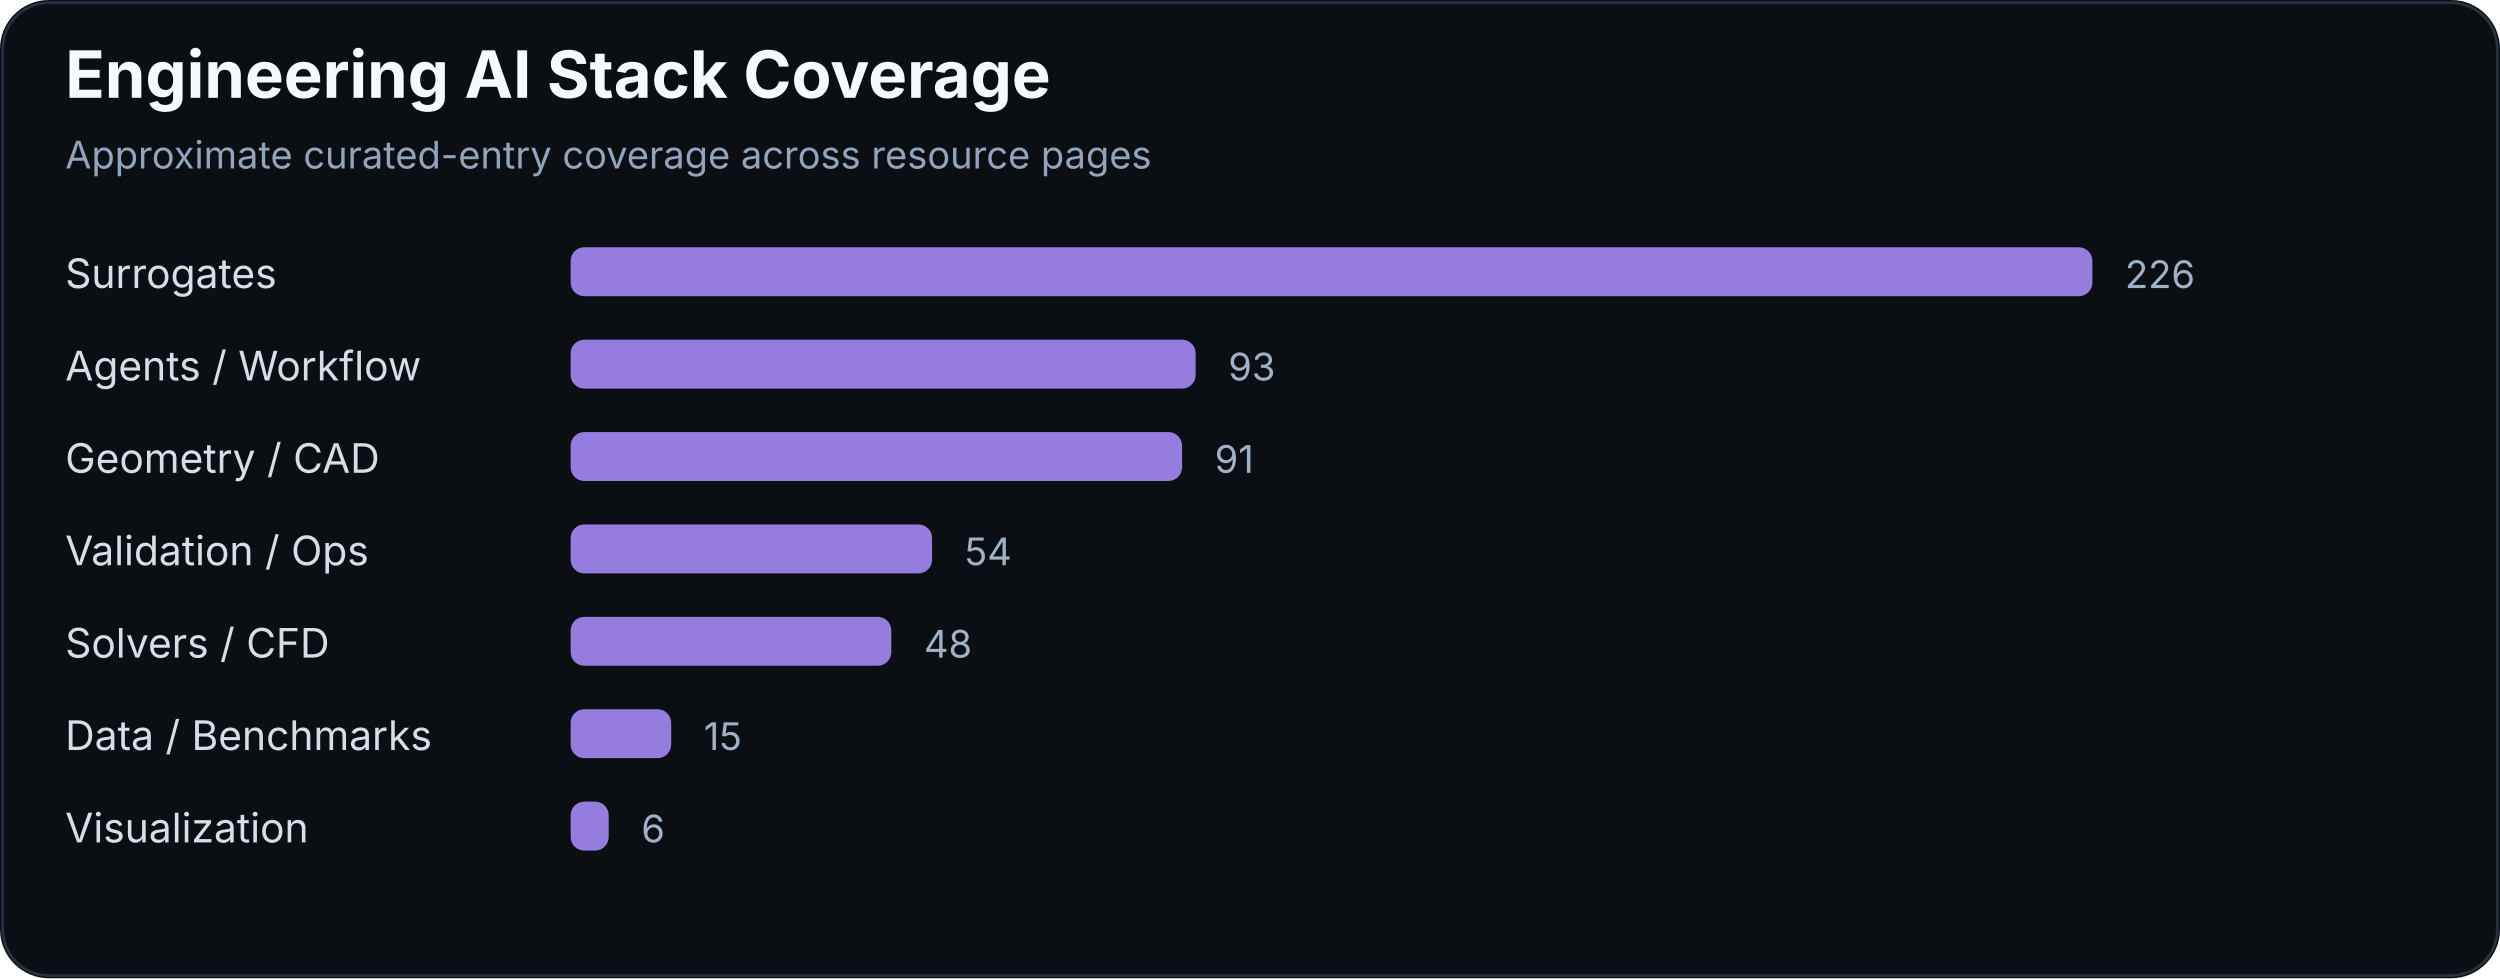
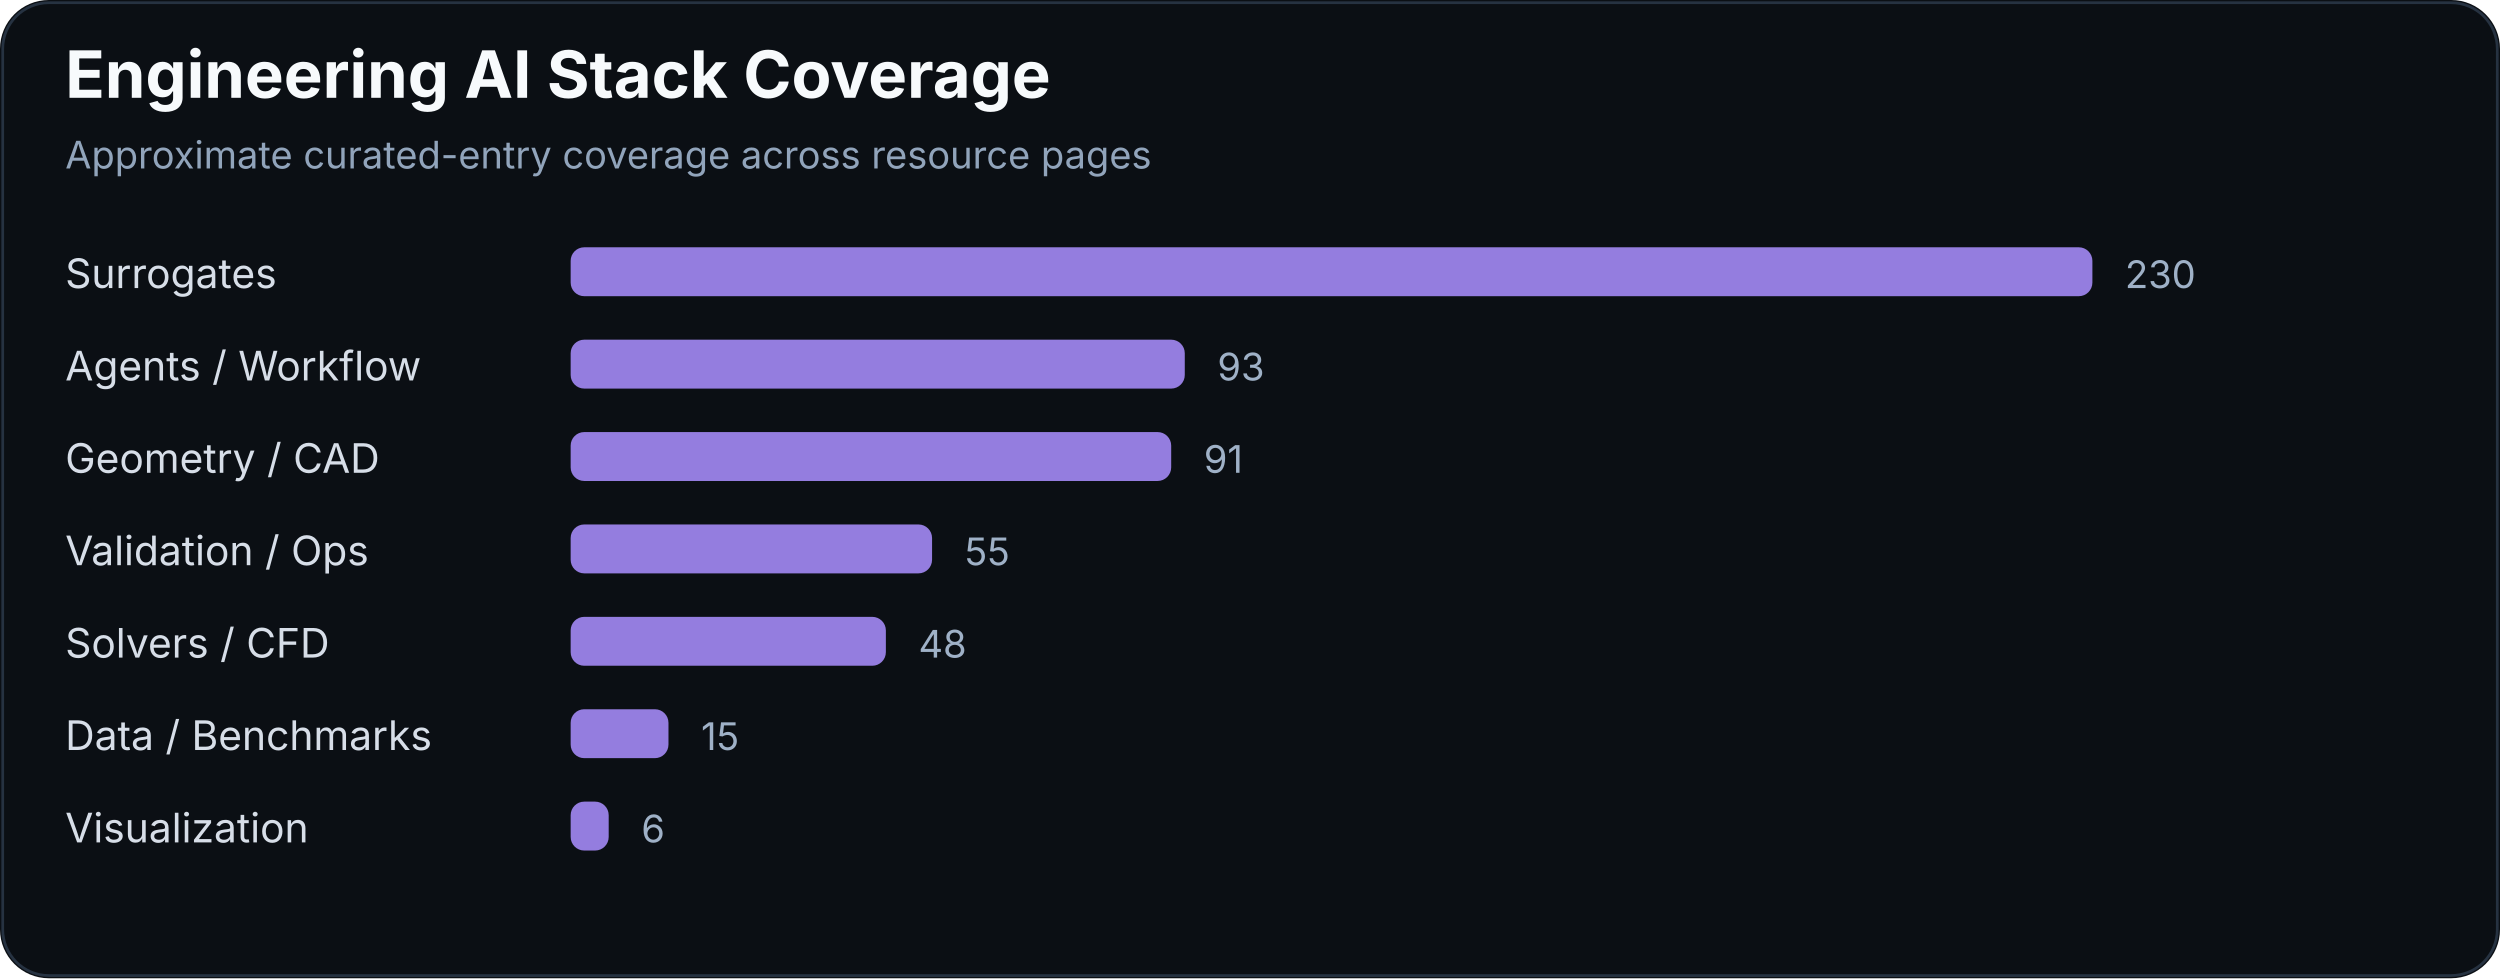
<svg xmlns="http://www.w3.org/2000/svg" width="920" height="360" viewBox="0 0 920 360">
  <rect width="100%" height="100%" rx="18" fill="#0b0f14" />
  <rect x="1" y="1" width="918" height="358" rx="17" fill="none" stroke="#263241" />
  <text x="24" y="36" font-size="24" font-family="Inter, ui-sans-serif, system-ui, -apple-system, Segoe UI, sans-serif" font-weight="700" fill="#f7fafc">Engineering AI Stack Coverage</text>
  <text x="24" y="62" font-size="14" font-family="Inter, ui-sans-serif, system-ui, -apple-system, Segoe UI, sans-serif" fill="#91a4bb">Approximate curated-entry coverage across resource pages</text>
  <g font-family="Inter, ui-sans-serif, system-ui, -apple-system, Segoe UI, sans-serif">
    <text x="24" y="106" font-size="15" fill="#d7dee8">Surrogates</text>
    <rect x="210" y="91" width="560" height="18" rx="5" fill="#a78bfa" opacity="0.88" />
-     <text x="782" y="106" font-size="14" fill="#9fb1c7">226</text>
+     <text x="782" y="106" font-size="14" fill="#9fb1c7">230</text>
    <text x="24" y="140" font-size="15" fill="#d7dee8">Agents / Workflow</text>
-     <rect x="210" y="125" width="230" height="18" rx="5" fill="#a78bfa" opacity="0.88" />
-     <text x="452" y="140" font-size="14" fill="#9fb1c7">93</text>
+     <rect x="210" y="125" width="226" height="18" rx="5" fill="#a78bfa" opacity="0.88" />
+     <text x="448" y="140" font-size="14" fill="#9fb1c7">93</text>
    <text x="24" y="174" font-size="15" fill="#d7dee8">Geometry / CAD</text>
-     <rect x="210" y="159" width="225" height="18" rx="5" fill="#a78bfa" opacity="0.88" />
-     <text x="447" y="174" font-size="14" fill="#9fb1c7">91</text>
+     <rect x="210" y="159" width="221" height="18" rx="5" fill="#a78bfa" opacity="0.88" />
+     <text x="443" y="174" font-size="14" fill="#9fb1c7">91</text>
    <text x="24" y="208" font-size="15" fill="#d7dee8">Validation / Ops</text>
    <rect x="210" y="193" width="133" height="18" rx="5" fill="#a78bfa" opacity="0.88" />
-     <text x="355" y="208" font-size="14" fill="#9fb1c7">54</text>
+     <text x="355" y="208" font-size="14" fill="#9fb1c7">55</text>
    <text x="24" y="242" font-size="15" fill="#d7dee8">Solvers / CFD</text>
-     <rect x="210" y="227" width="118" height="18" rx="5" fill="#a78bfa" opacity="0.88" />
-     <text x="340" y="242" font-size="14" fill="#9fb1c7">48</text>
+     <rect x="210" y="227" width="116" height="18" rx="5" fill="#a78bfa" opacity="0.88" />
+     <text x="338" y="242" font-size="14" fill="#9fb1c7">48</text>
    <text x="24" y="276" font-size="15" fill="#d7dee8">Data / Benchmarks</text>
-     <rect x="210" y="261" width="37" height="18" rx="5" fill="#a78bfa" opacity="0.88" />
-     <text x="259" y="276" font-size="14" fill="#9fb1c7">15</text>
+     <rect x="210" y="261" width="36" height="18" rx="5" fill="#a78bfa" opacity="0.88" />
+     <text x="258" y="276" font-size="14" fill="#9fb1c7">15</text>
    <text x="24" y="310" font-size="15" fill="#d7dee8">Visualization</text>
    <rect x="210" y="295" width="14" height="18" rx="5" fill="#a78bfa" opacity="0.88" />
    <text x="236" y="310" font-size="14" fill="#9fb1c7">6</text>
  </g>
</svg>
